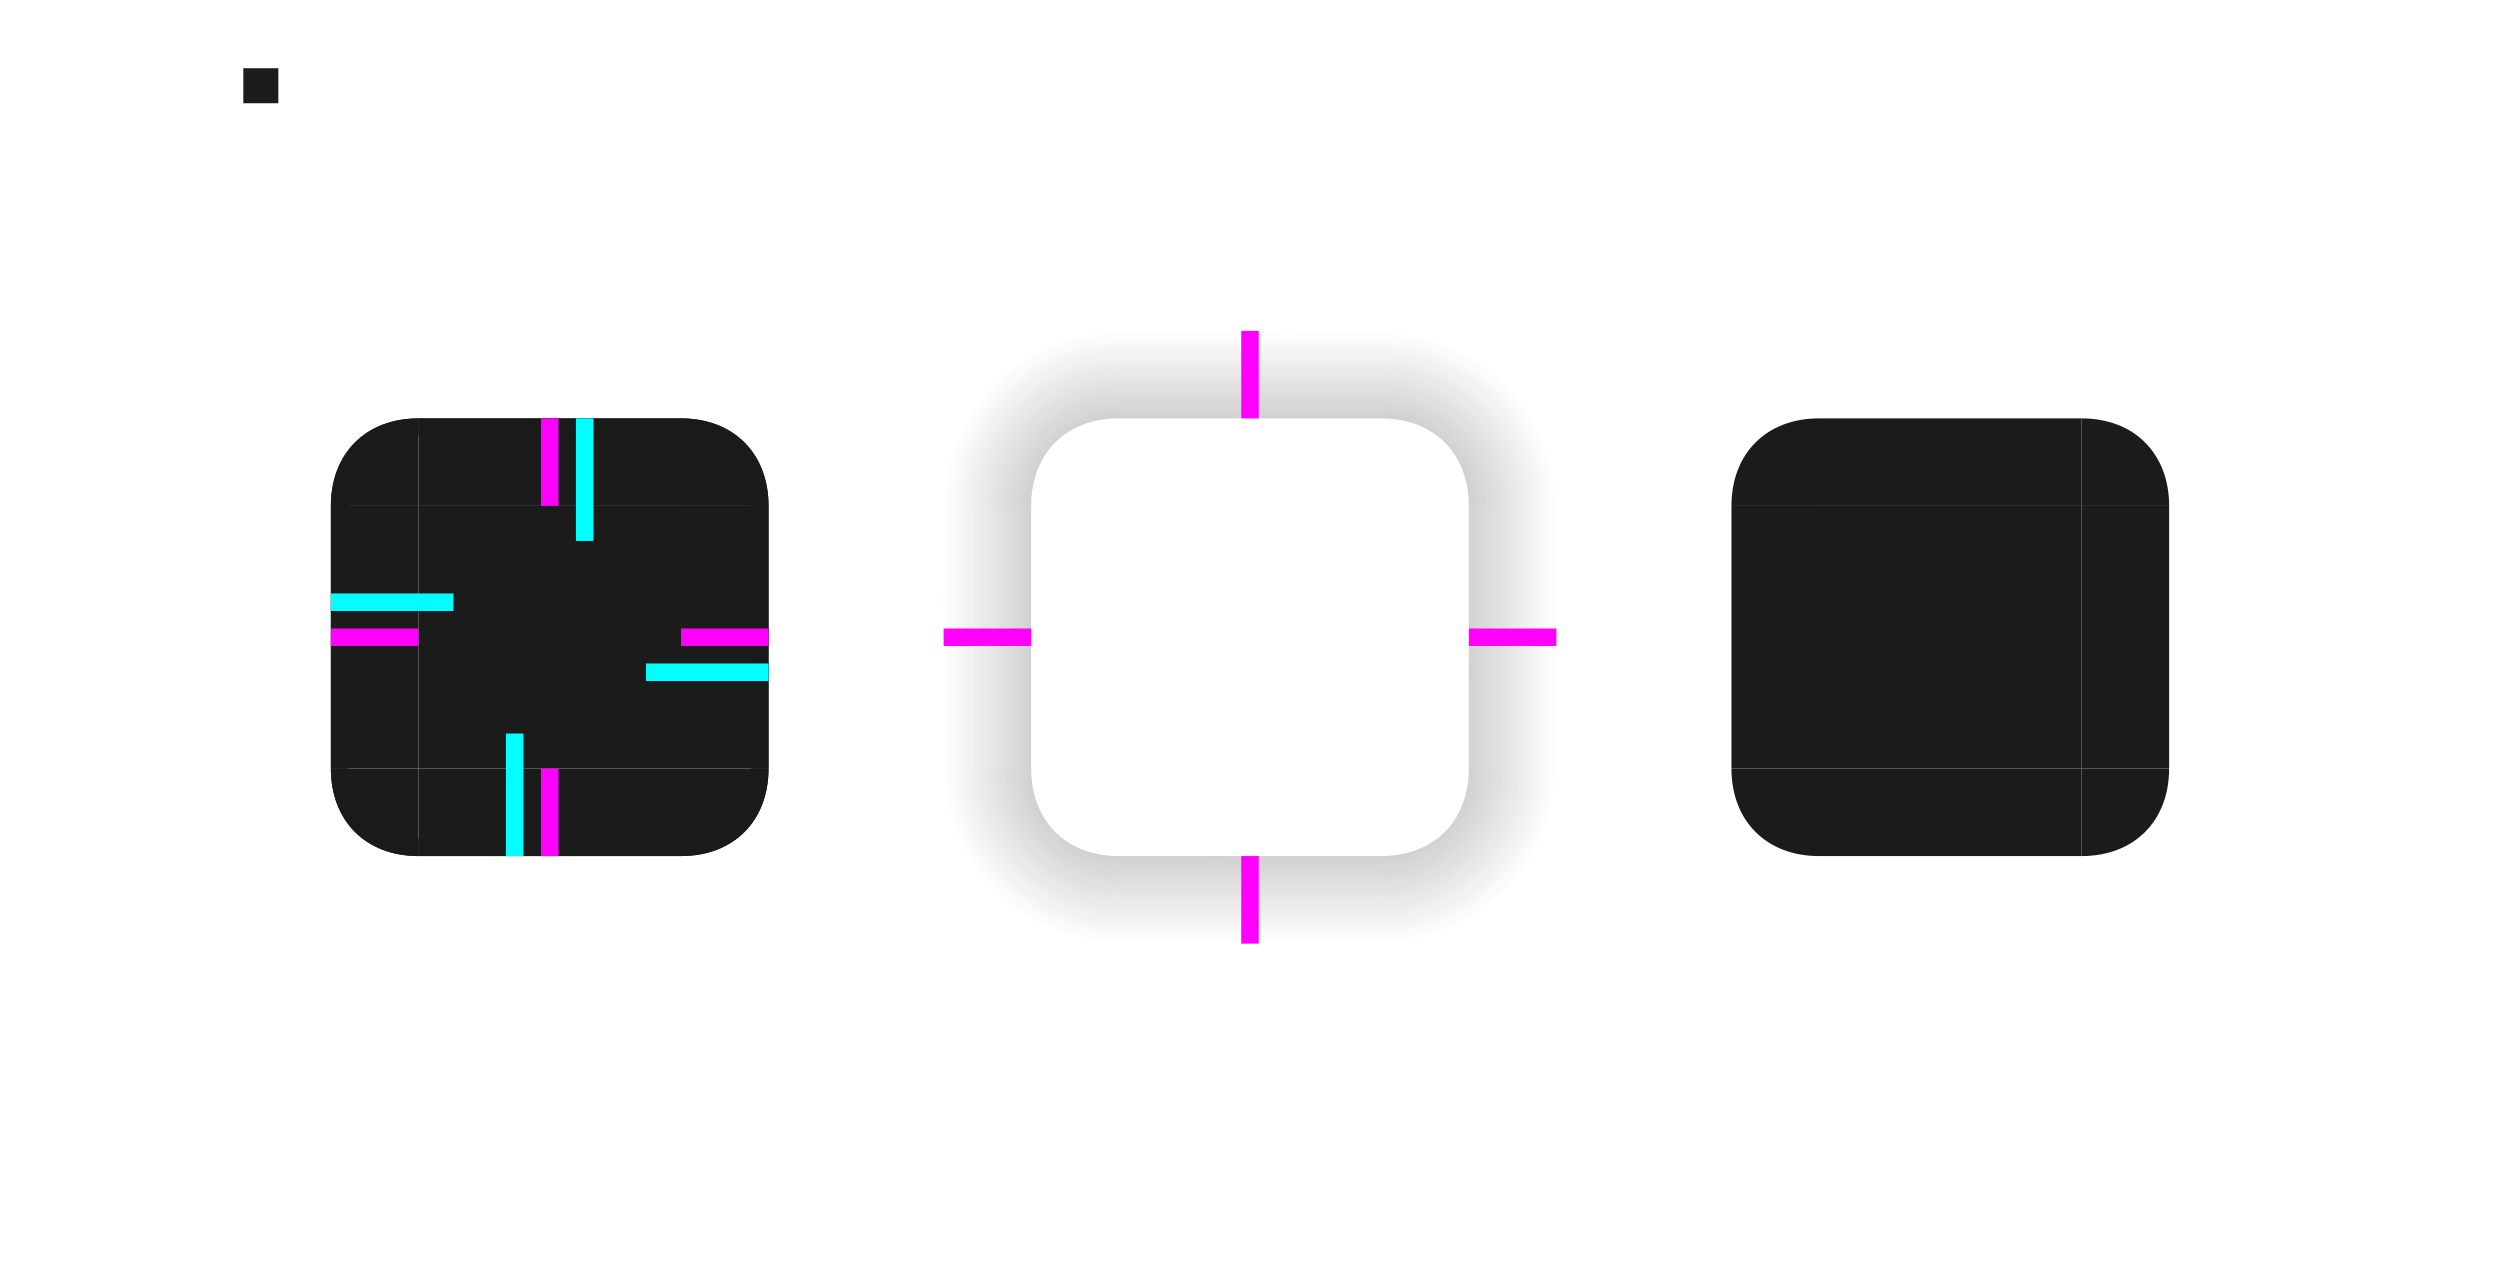
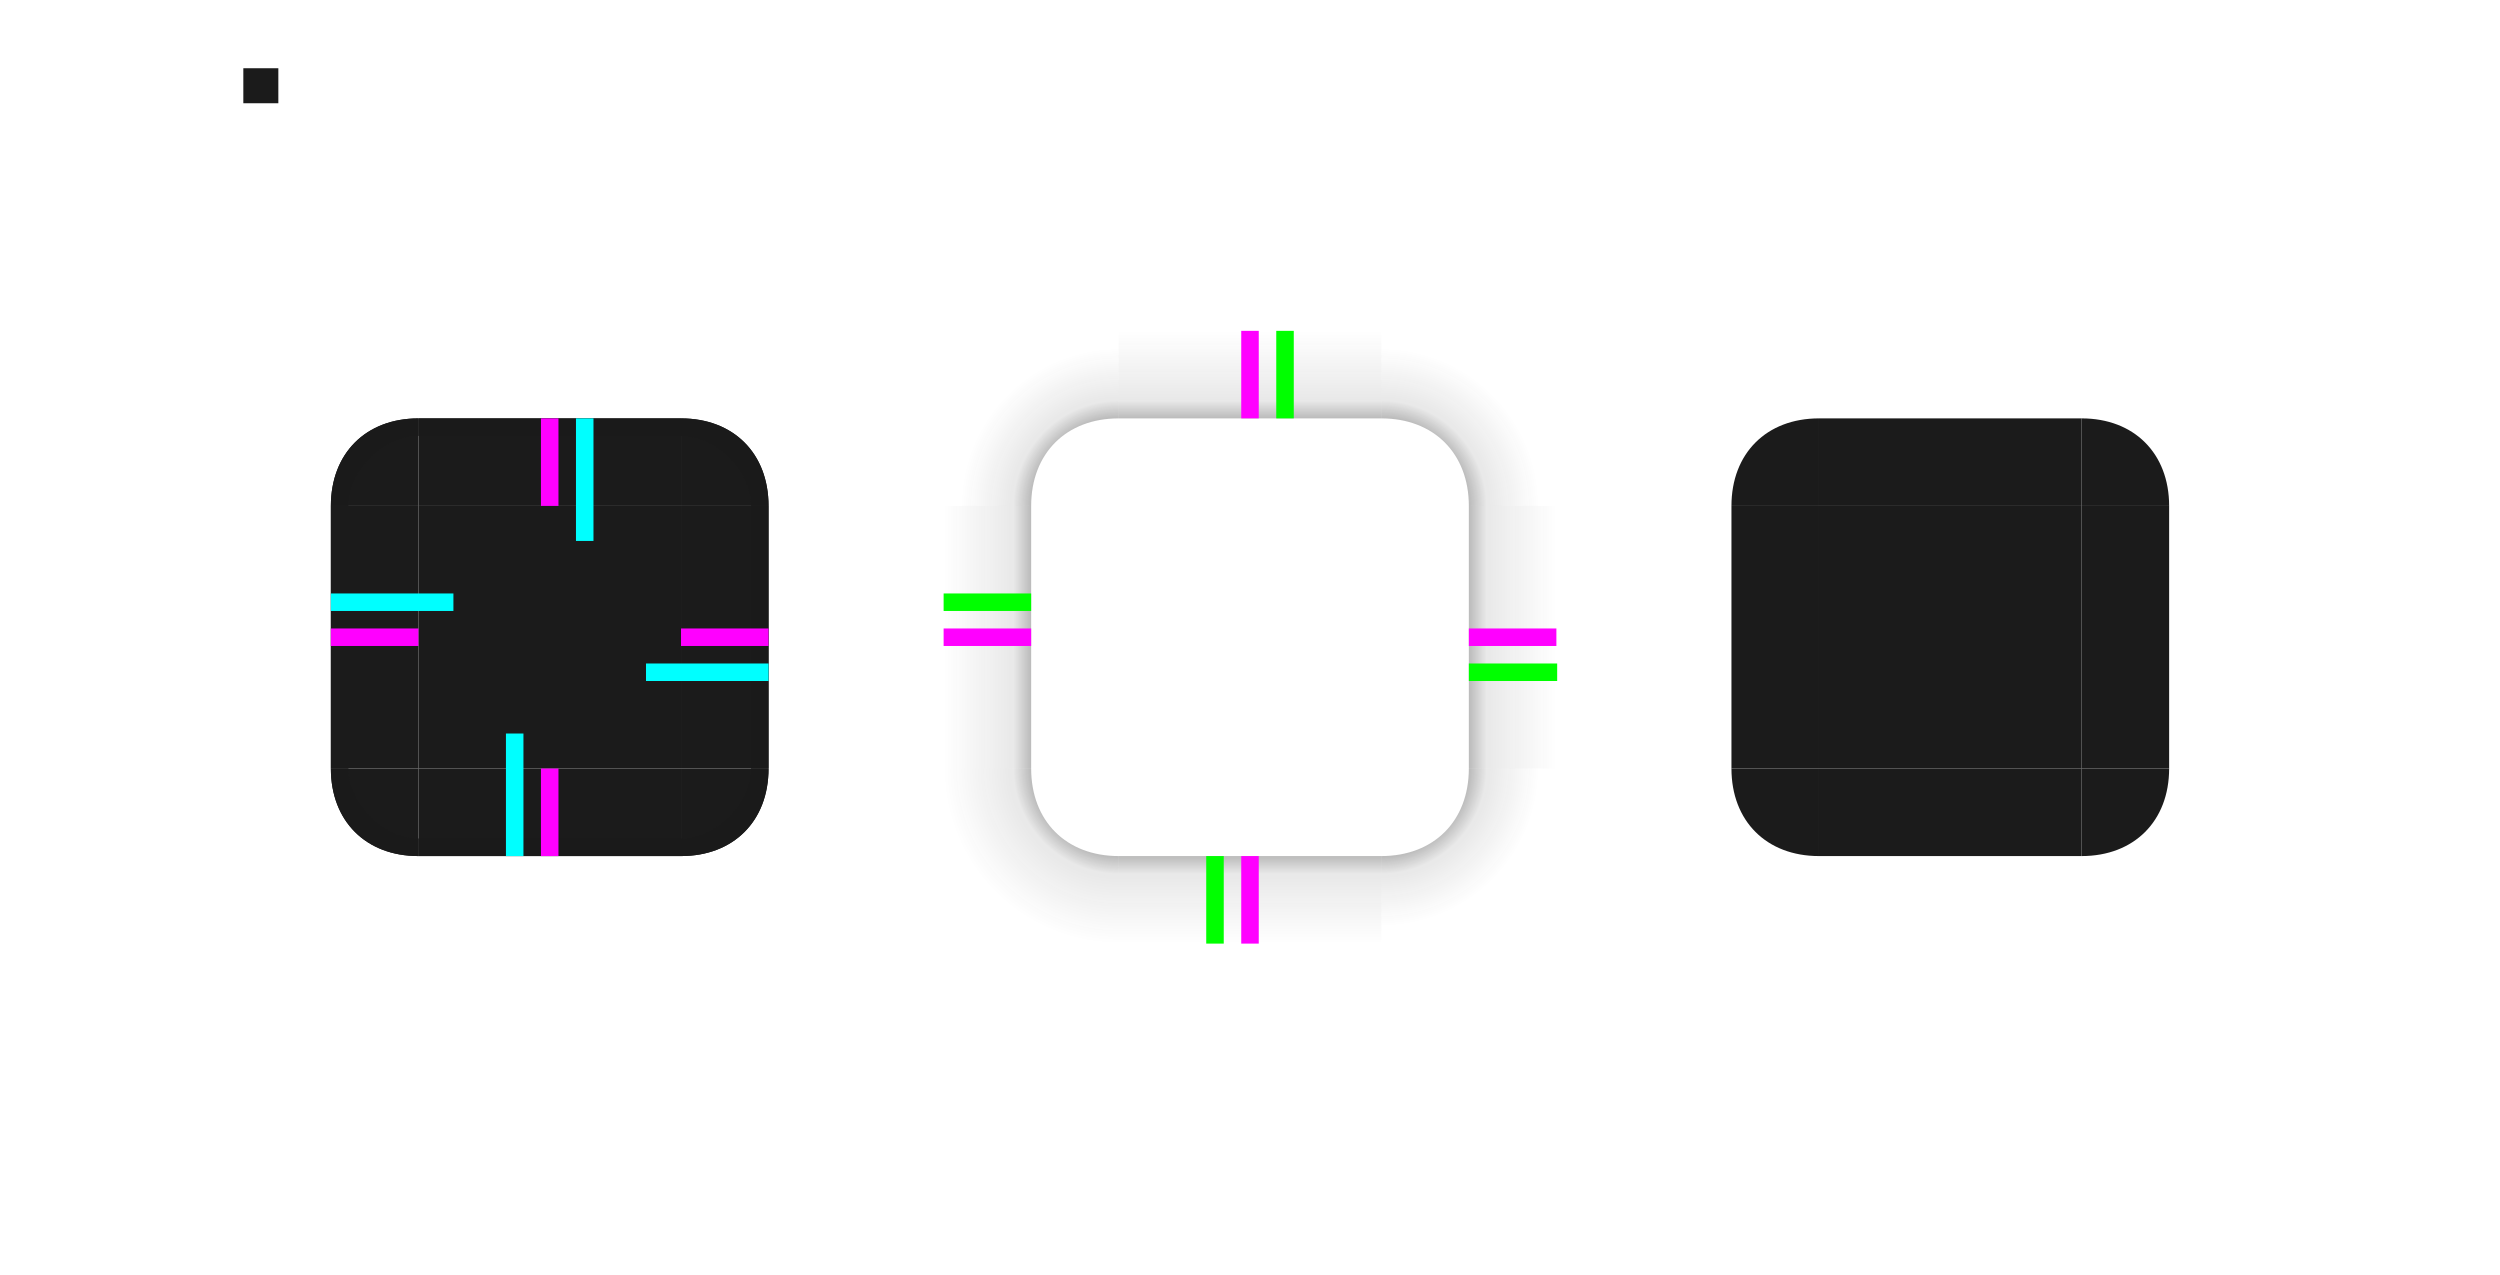
<svg xmlns="http://www.w3.org/2000/svg" xmlns:xlink="http://www.w3.org/1999/xlink" width="37.781mm" height="19.26mm" viewBox="0 0 142.795 72.795" version="1.1" id="svg4399">
  <defs id="defs4393">
+     <linearGradient xlink:href="#linearGradient5353" id="linearGradient5255" x1="255" y1="602.5" x2="260" y2="602.5" gradientUnits="userSpaceOnUse" gradientTransform="translate(-8e-5,-1.3e-4)" />
    <linearGradient id="linearGradient5353">
      <stop style="stop-color:#1a1a1a;stop-opacity:0" offset="0" id="stop5349" />
-       <stop style="stop-color:#1b1b1b;stop-opacity:0.2" offset="1" id="stop5351" />
+       <stop style="stop-color:#1a1a1a;stop-opacity:0.098;" offset="0.8" id="stop968" />
+       <stop style="stop-color:#1b1b1b;stop-opacity:0.3" offset="1" id="stop5351" />
    </linearGradient>
+     <linearGradient xlink:href="#linearGradient5347" id="linearGradient5255-5" x1="255" y1="603" x2="260" y2="603" gradientUnits="userSpaceOnUse" gradientTransform="translate(-544.9999,-1205)" />
    <linearGradient id="linearGradient5347">
      <stop style="stop-color:#1a1a1a;stop-opacity:0" offset="0" id="stop5343" />
-       <stop style="stop-color:#1b1b1b;stop-opacity:0.2" offset="1" id="stop5345" />
+       <stop style="stop-color:#1a1a1a;stop-opacity:0.098;" offset="0.8" id="stop966" />
+       <stop style="stop-color:#1b1b1b;stop-opacity:0.3" offset="1" id="stop5345" />
    </linearGradient>
-     <linearGradient id="linearGradient5341">
-       <stop style="stop-color:#1a1a1a;stop-opacity:0" offset="0" id="stop5337" />
-       <stop style="stop-color:#1b1b1b;stop-opacity:0.2" offset="1" id="stop5339" />
+     <linearGradient xlink:href="#linearGradient5347" id="linearGradient5255-9" x1="255" y1="602.5" x2="260" y2="602.5" gradientUnits="userSpaceOnUse" gradientTransform="translate(329.9999,-874.9999)" />
+     <linearGradient xlink:href="#linearGradient5251" id="linearGradient5255-7" x1="255" y1="602.5" x2="260" y2="602.5" gradientUnits="userSpaceOnUse" gradientTransform="translate(-874.9999,-330.0001)" />
+     <linearGradient id="linearGradient5251">
+       <stop style="stop-color:#1a1a1a;stop-opacity:0" offset="0" id="stop5247" />
+       <stop style="stop-color:#1a1a1a;stop-opacity:0.1" offset="0.8" id="stop952" />
+       <stop style="stop-color:#1b1b1a;stop-opacity:0.3" offset="1" id="stop5249" />
    </linearGradient>
+     <radialGradient xlink:href="#linearGradient976" id="radialGradient5327" cx="265" cy="610" fx="265" fy="610" r="5" gradientUnits="userSpaceOnUse" gradientTransform="matrix(-2,0,0,-2,794.9999,1830)" />
+     <linearGradient id="linearGradient976">
+       <stop style="stop-color:#1b1b1b;stop-opacity:1" offset="0" id="stop970" />
+       <stop style="stop-color:#1a1a1a;stop-opacity:0.3" offset="0.5" id="stop991" />
+       <stop style="stop-color:#1a1a1a;stop-opacity:0.1" offset="0.6" id="stop1383" />
+       <stop style="stop-color:#1a1a1a;stop-opacity:0" offset="1" id="stop974" />
+     </linearGradient>
+     <radialGradient xlink:href="#linearGradient960" id="radialGradient5327-1" cx="265" cy="610" fx="265" fy="610" r="5" gradientUnits="userSpaceOnUse" gradientTransform="matrix(0,2,-2,0,1500,79.99987)" />
+     <linearGradient id="linearGradient960">
+       <stop style="stop-color:#1b1b1b;stop-opacity:1" offset="0" id="stop954" />
+       <stop style="stop-color:#1a1a1a;stop-opacity:0.3" offset="0.5" id="stop964" />
+       <stop style="stop-color:#1a1a1a;stop-opacity:0.1" offset="0.6" id="stop956" />
+       <stop style="stop-color:#1a1a1a;stop-opacity:0" offset="0.9" id="stop962" />
+       <stop style="stop-color:#1a1a1a;stop-opacity:0" offset="1" id="stop958" />
+     </linearGradient>
+     <radialGradient xlink:href="#linearGradient960" id="radialGradient5327-6" cx="265" cy="610" fx="265" fy="610" r="5" gradientUnits="userSpaceOnUse" gradientTransform="matrix(2,0,0,2,-250.0001,-625.0001)" />
+     <radialGradient xlink:href="#linearGradient5325" id="radialGradient5327-0" cx="265" cy="610" fx="265" fy="610" r="5" gradientUnits="userSpaceOnUse" gradientTransform="matrix(0,-2,2,0,-955.0001,1125)" />
    <linearGradient id="linearGradient5325">
      <stop style="stop-color:#1b1b1b;stop-opacity:1" offset="0" id="stop5321" />
-       <stop style="stop-color:#1a1a1a;stop-opacity:0.206" offset="0.495" id="stop5355" />
+       <stop style="stop-color:#1a1a1a;stop-opacity:0.3" offset="0.5" id="stop996" />
+       <stop style="stop-color:#1a1a1a;stop-opacity:0.1" offset="0.6" id="stop994" />
+       <stop style="stop-color:#1a1a1a;stop-opacity:0" offset="0.9" id="stop5355" />
      <stop style="stop-color:#1a1a1a;stop-opacity:0" offset="1" id="stop5323" />
    </linearGradient>
-     <linearGradient id="linearGradient5251">
-       <stop style="stop-color:#1a1a1a;stop-opacity:0" offset="0" id="stop5247" />
-       <stop style="stop-color:#1b1b1a;stop-opacity:0.2" offset="1" id="stop5249" />
-     </linearGradient>
-     <linearGradient xlink:href="#linearGradient5353" id="linearGradient5255" x1="255" y1="602.5" x2="260" y2="602.5" gradientUnits="userSpaceOnUse" />
-     <linearGradient xlink:href="#linearGradient5341" id="linearGradient5255-5" x1="255" y1="602.5" x2="260" y2="602.5" gradientUnits="userSpaceOnUse" gradientTransform="translate(-545,-1205)" />
-     <linearGradient xlink:href="#linearGradient5347" id="linearGradient5255-9" x1="255" y1="602.5" x2="260" y2="602.5" gradientUnits="userSpaceOnUse" gradientTransform="translate(330,-875)" />
-     <linearGradient xlink:href="#linearGradient5251" id="linearGradient5255-7" x1="255" y1="602.5" x2="260" y2="602.5" gradientUnits="userSpaceOnUse" gradientTransform="translate(-875,-330)" />
-     <radialGradient xlink:href="#linearGradient5325" id="radialGradient5327" cx="265" cy="610" fx="265" fy="610" r="5" gradientUnits="userSpaceOnUse" gradientTransform="matrix(-2,0,0,-2,795,1830)" />
-     <radialGradient xlink:href="#linearGradient5325" id="radialGradient5327-1" cx="265" cy="610" fx="265" fy="610" r="5" gradientUnits="userSpaceOnUse" gradientTransform="matrix(0,2,-2,0,1500,80)" />
-     <radialGradient xlink:href="#linearGradient5325" id="radialGradient5327-6" cx="265" cy="610" fx="265" fy="610" r="5" gradientUnits="userSpaceOnUse" gradientTransform="matrix(2,0,0,2,-250,-625)" />
-     <radialGradient xlink:href="#linearGradient5325" id="radialGradient5327-0" cx="265" cy="610" fx="265" fy="610" r="5" gradientUnits="userSpaceOnUse" gradientTransform="matrix(0,-2,2,0,-955,1125)" />
  </defs>
  <g id="layer1" transform="translate(-201.1024,-566.1024)">
+     <rect style="fill:url(#linearGradient5255);fill-opacity:1;stroke:none;stroke-opacity:0" id="shadow-left" width="5" height="15" x="255" y="595" />
+     <rect style="fill:url(#linearGradient5255-5);fill-opacity:1;stroke:none;stroke-opacity:0" id="shadow-right" width="5" height="15" x="-290" y="-610" transform="scale(-1)" />
+     <rect style="fill:url(#linearGradient5255-9);fill-opacity:1;stroke:none;stroke-opacity:0" id="shadow-top" width="5" height="15" x="585" y="-280" transform="rotate(90)" />
+     <rect style="fill:url(#linearGradient5255-7);fill-opacity:1;stroke:none;stroke-opacity:0" id="shadow-bottom" width="5" height="15" x="-620" y="265" transform="rotate(-90)" />
+     <path style="fill:url(#radialGradient5327);fill-opacity:1;stroke:none;stroke-width:1px;stroke-linecap:butt;stroke-linejoin:miter;stroke-opacity:1" d="m 260,610 h -5 v 10 h 10 v -5 c -3,0 -5,-2 -5,-5 z" id="shadow-bottomleft" />
+     <path style="fill:url(#radialGradient5327-1);fill-opacity:1;stroke:none;stroke-width:1px;stroke-linecap:butt;stroke-linejoin:miter;stroke-opacity:1" d="m 280,615 v 5 h 10 v -10 l -5,-1.3e-4 c 0,3 -2,5 -5,5 z" id="shadow-bottomright" />
+     <path style="fill:url(#radialGradient5327-6);fill-opacity:1;stroke:none;stroke-width:1px;stroke-linecap:butt;stroke-linejoin:miter;stroke-opacity:1" d="m 285,595 h 5 v -10 h -10 v 5 c 3,0 5,2 5,5 z" id="shadow-topright" />
+     <path style="fill:url(#radialGradient5327-0);fill-opacity:1;stroke:none;stroke-width:1px;stroke-linecap:butt;stroke-linejoin:miter;stroke-opacity:1" d="m 265,590 v -5 h -10 v 10 h 5 c 0,-3 2,-5 5,-5 z" id="shadow-topleft" />
+     <rect style="opacity:0.206;fill:#ff00ff;fill-opacity:0;stroke:none;stroke-opacity:0" id="rect5411" width="5" height="1" x="255" y="602" />
+     <rect style="fill:#ff00ff;fill-opacity:1;stroke:none;stroke-opacity:0" id="shadow-hint-left-margin" width="5" height="1" x="255" y="602" />
+     <rect style="fill:#ff00ff;fill-opacity:1;stroke:none;stroke-opacity:0" id="shadow-hint-top-margin" width="1" height="5" x="272" y="585" />
+     <rect style="fill:#ff00ff;fill-opacity:1;stroke:none;stroke-opacity:0" id="shadow-hint-right-margin" width="5" height="1" x="285" y="602" />
+     <rect style="fill:#ff00ff;fill-opacity:1;stroke:none;stroke-opacity:0" id="shadow-hint-bottom-margin" width="1" height="5" x="272" y="615" />
+     <rect style="fill:#00ff00;fill-opacity:1;stroke:none;stroke-width:0.775;stroke-opacity:0" id="shadow-hint-top-inset" width="1" height="5" x="274" y="585" />
+     <rect style="fill:#00ff00;fill-opacity:1;stroke:none;stroke-width:0.639;stroke-opacity:0" id="shadow-hint-right-inset" width="5.045" height="1" x="285" y="604" />
+     <rect style="fill:#00ff00;fill-opacity:1;stroke:none;stroke-width:0.775;stroke-opacity:0" id="shadow-hint-bottom-margin-0" width="1" height="5" x="270" y="615" />
+     <rect style="fill:#00ff00;fill-opacity:1;stroke:none;stroke-width:0.632;stroke-opacity:0" id="shadow-hint-left-inset" width="5" height="1" x="255" y="600" />
    <g id="mask-bottomleft" transform="translate(79.99993)">
      <path style="fill:#1b1b1b;fill-opacity:1;stroke:none;stroke-width:1px;stroke-linecap:butt;stroke-linejoin:miter;stroke-opacity:1" d="m 220,610 c 0,3 2,5 5,5 v -5 z" id="path5002-7-5" />
    </g>
    <rect style="fill:#1b1b1b;fill-opacity:1;stroke-opacity:0" id="mask-center" width="15" height="15" x="305" y="595" />
    <g id="mask-left" transform="translate(79.99993)">
      <rect style="fill:#1b1b1b;fill-opacity:1;stroke-opacity:0" id="rect4988-9" width="5" height="15" x="220" y="595" />
    </g>
    <g id="mask-right" transform="translate(79.99993)">
      <rect style="fill:#1b1b1b;fill-opacity:1;stroke-opacity:0" id="rect4984-7" width="5" height="15" x="240" y="595" />
    </g>
    <g id="mask-top" transform="translate(79.99993)">
      <rect style="fill:#1b1b1b;fill-opacity:1;stroke-opacity:0" id="rect4986-3" width="15" height="5" x="225" y="590" />
    </g>
    <g id="mask-bottom" transform="translate(79.99993)">
      <rect style="fill:#1b1b1b;fill-opacity:1;stroke-opacity:0" id="rect4990-6" width="15" height="5" x="225" y="610" />
    </g>
    <g id="mask-topleft" transform="translate(79.99993)">
      <path style="fill:#1b1b1b;fill-opacity:1;stroke:none;stroke-width:1px;stroke-linecap:butt;stroke-linejoin:miter;stroke-opacity:1" d="m 225,590 c -3,0 -5,2 -5,5 h 5 z" id="path5002-1" />
    </g>
    <g id="mask-topright" transform="translate(79.99993)">
      <path style="fill:#1b1b1b;fill-opacity:1;stroke:none;stroke-width:1px;stroke-linecap:butt;stroke-linejoin:miter;stroke-opacity:1" d="m 245,595 c 0,-3 -2,-5 -5,-5 v 5 z" id="path5002-4-9" />
    </g>
    <g id="mask-bottomright" transform="translate(79.99993)">
      <path style="fill:#1b1b1b;fill-opacity:1;stroke:none;stroke-width:1px;stroke-linecap:butt;stroke-linejoin:miter;stroke-opacity:1" d="m 240,615 c 3,0 5,-2 5,-5 h -5 z" id="path5002-44-2" />
    </g>
    <rect style="fill:#1b1b1b;fill-opacity:1;stroke-opacity:0" id="center" width="15" height="15" x="225" y="595" />
    <g id="left">
      <rect style="fill:#1b1b1b;fill-opacity:1;stroke-opacity:0" id="rect4988" width="5" height="15" x="220" y="595" />
      <path style="fill:#1b1b1b;fill-opacity:1;stroke:none;stroke-width:1px;stroke-linecap:butt;stroke-linejoin:miter;stroke-opacity:1" d="m 220,595 v 15 h 1 v -15 z" id="path4994" />
    </g>
    <g id="right">
      <rect style="fill:#1b1b1b;fill-opacity:1;stroke-opacity:0" id="rect4984" width="5" height="15" x="240" y="595" />
      <path style="fill:#1a1a1a;stroke:none;stroke-width:1px;stroke-linecap:butt;stroke-linejoin:miter;stroke-opacity:1" d="m 244,595 v 15 h 1 v -15 z" id="path4996" />
    </g>
    <g id="top">
      <rect style="fill:#1b1b1b;fill-opacity:1;stroke-opacity:0" id="rect4986" width="15" height="5" x="225" y="590" />
      <path style="fill:#1a1a1a;stroke:none;stroke-width:1px;stroke-linecap:butt;stroke-linejoin:miter;stroke-opacity:1" d="m 225,590 h 15 v 1 h -15 z" id="path4998" />
    </g>
    <g id="bottom">
      <rect style="fill:#1b1b1b;fill-opacity:1;stroke-opacity:0" id="rect4990" width="15" height="5" x="225" y="610" />
      <path style="fill:#1a1a1a;stroke:none;stroke-width:1px;stroke-linecap:butt;stroke-linejoin:miter;stroke-opacity:1" d="m 225,615 h 15 v -1 h -15 z" id="path5000" />
    </g>
    <g id="topleft">
      <path style="fill:#1b1b1b;fill-opacity:1;stroke:none;stroke-width:1px;stroke-linecap:butt;stroke-linejoin:miter;stroke-opacity:1" d="m 225,590 c -3,0 -5,2 -5,5 h 5 z" id="path5002" />
      <path style="fill:#1a1a1a;stroke:none;stroke-width:1px;stroke-linecap:butt;stroke-linejoin:miter;stroke-opacity:1" d="m 220,595 c 0,-3 2,-5 5,-5 v 1 c -2,0 -4,2 -4,4 z" id="path5033" />
    </g>
    <g id="topright">
      <path style="fill:#1b1b1b;fill-opacity:1;stroke:none;stroke-width:1px;stroke-linecap:butt;stroke-linejoin:miter;stroke-opacity:1" d="m 245,595 c 0,-3 -2,-5 -5,-5 v 5 z" id="path5002-4" />
      <path style="fill:#1a1a1a;stroke:none;stroke-width:1px;stroke-linecap:butt;stroke-linejoin:miter;stroke-opacity:1" d="m 240,590 c 3,0 5,2 5,5 h -1 c 0,-2 -2,-4 -4,-4 z" id="path5033-6" />
    </g>
    <g id="bottomright">
      <path style="fill:#1b1b1b;fill-opacity:1;stroke:none;stroke-width:1px;stroke-linecap:butt;stroke-linejoin:miter;stroke-opacity:1" d="m 240,615 c 3,0 5,-2 5,-5 h -5 z" id="path5002-44" />
      <path style="fill:#1a1a1a;stroke:none;stroke-width:1px;stroke-linecap:butt;stroke-linejoin:miter;stroke-opacity:1" d="m 245,610 c 0,3 -2,5 -5,5 v -1 c 2,0 4,-2 4,-4 z" id="path5033-3" />
    </g>
    <g id="bottomleft">
      <path style="fill:#1b1b1b;fill-opacity:1;stroke:none;stroke-width:1px;stroke-linecap:butt;stroke-linejoin:miter;stroke-opacity:1" d="m 220,610 c 0,3 2,5 5,5 v -5 z" id="path5002-7" />
      <path style="fill:#1a1a1a;stroke:none;stroke-width:1px;stroke-linecap:butt;stroke-linejoin:miter;stroke-opacity:1" d="m 225,615 c -3,0 -5,-2 -5,-5 h 1 c 0,2 2,4 4,4 z" id="path5033-1" />
    </g>
    <rect style="fill:#ff00ff;fill-opacity:1;stroke:none;stroke-opacity:0" id="hint-top-margin" width="1" height="5" x="232" y="590" />
    <rect style="fill:#ff00ff;fill-opacity:1;stroke:none;stroke-opacity:0" id="hint-right-margin" width="5" height="1" x="240" y="602" />
    <rect style="fill:#ff00ff;fill-opacity:1;stroke:none;stroke-opacity:0" id="hint-left-margin" width="5" height="1" x="220" y="602" />
    <rect style="fill:#ff00ff;fill-opacity:1;stroke:none;stroke-opacity:0" id="hint-bottom-margin" width="1" height="5" x="232" y="610" />
-     <rect style="fill:url(#linearGradient5255);fill-opacity:1;stroke:none;stroke-opacity:0" id="shadow-left" width="5" height="15" x="255" y="595" />
-     <rect style="fill:url(#linearGradient5255-5);fill-opacity:1;stroke:none;stroke-opacity:0" id="shadow-right" width="5" height="15" x="-290" y="-610" transform="scale(-1)" />
-     <rect style="fill:url(#linearGradient5255-9);fill-opacity:1;stroke:none;stroke-opacity:0" id="shadow-top" width="5" height="15" x="585" y="-280" transform="rotate(90)" />
-     <rect style="fill:url(#linearGradient5255-7);fill-opacity:1;stroke:none;stroke-opacity:0" id="shadow-bottom" width="5" height="15" x="-620" y="265" transform="rotate(-90)" />
-     <path style="fill:url(#radialGradient5327);fill-opacity:1;stroke:none;stroke-width:1px;stroke-linecap:butt;stroke-linejoin:miter;stroke-opacity:1" d="m 260,610 h -5 v 10 h 10 v -5 c -3,0 -5,-2 -5,-5 z" id="shadow-bottomleft" />
-     <path style="fill:url(#radialGradient5327-1);fill-opacity:1;stroke:none;stroke-width:1px;stroke-linecap:butt;stroke-linejoin:miter;stroke-opacity:1" d="m 280,615 v 5 h 10 v -10 h -5 c 0,3 -2,5 -5,5 z" id="shadow-bottomright" />
-     <path style="fill:url(#radialGradient5327-6);fill-opacity:1;stroke:none;stroke-width:1px;stroke-linecap:butt;stroke-linejoin:miter;stroke-opacity:1" d="m 285,595 h 5 v -10 h -10 v 5 c 3,0 5,2 5,5 z" id="shadow-topright" />
-     <path style="fill:url(#radialGradient5327-0);fill-opacity:1;stroke:none;stroke-width:1px;stroke-linecap:butt;stroke-linejoin:miter;stroke-opacity:1" d="m 265,590 v -5 h -10 v 10 h 5 c 0,-3 2,-5 5,-5 z" id="shadow-topleft" />
-     <rect style="opacity:0.206;fill:#ff00ff;fill-opacity:0;stroke:none;stroke-opacity:0" id="rect5411" width="5" height="1" x="255" y="602" />
-     <rect style="opacity:1;fill:#ff00ff;fill-opacity:1;stroke:none;stroke-opacity:0" id="shadow-hint-left-margin" width="5" height="1" x="255" y="602" />
-     <rect style="opacity:1;fill:#ff00ff;fill-opacity:1;stroke:none;stroke-opacity:0" id="shadow-hint-top-margin" width="1" height="5" x="272" y="585" />
-     <rect style="opacity:1;fill:#ff00ff;fill-opacity:1;stroke:none;stroke-opacity:0" id="shadow-hint-right-margin" width="5" height="1" x="285" y="602" />
-     <rect style="opacity:1;fill:#ff00ff;fill-opacity:1;stroke:none;stroke-opacity:0" id="shadow-hint-bottom-margin" width="1" height="5" x="272" y="615" />
    <rect style="opacity:1;fill:#1b1b1b;fill-opacity:1;stroke:none;stroke-opacity:0" id="hint-stretch-borders" width="2" height="2" x="215" y="570" />
-     <rect style="opacity:1;fill:#00ff00;fill-opacity:1;stroke:none;stroke-width:0.014;stroke-opacity:0" id="shadow-hint-top-inset" width="1" height="0.001" x="274" y="585" />
-     <rect style="opacity:1;fill:#00ff00;fill-opacity:1;stroke:none;stroke-width:0.014;stroke-opacity:0" id="shadow-hint-right-inset" width="0.001" height="1" x="285" y="604" />
-     <rect style="opacity:1;fill:#00ff00;fill-opacity:1;stroke:none;stroke-width:0.014;stroke-opacity:0" id="shadow-hint-bottom-margin-0" width="1" height="0.001" x="270" y="615" />
-     <rect style="opacity:1;fill:#00ff00;fill-opacity:1;stroke:none;stroke-width:0.014;stroke-opacity:0" id="shadow-hint-left-inset" width="0.001" height="1" x="255" y="600" />
    <rect style="fill:#00ffff;fill-opacity:1;stroke:none;stroke-width:1.183;stroke-opacity:0" id="thick-hint-left-margin" width="7" height="1" x="220" y="600" />
    <rect style="fill:#00ffff;fill-opacity:1;stroke:none;stroke-width:1.183;stroke-opacity:0" id="thick-hint-top-margin" width="1" height="7" x="234" y="590" />
    <rect style="fill:#00ffff;fill-opacity:1;stroke:none;stroke-width:1.183;stroke-opacity:0" id="thick-hint-right-margin" width="7" height="1" x="238" y="604" />
    <rect style="fill:#00ffff;fill-opacity:1;stroke:none;stroke-width:1.183;stroke-opacity:0" id="thick-hint-bottom-margin" width="1" height="7" x="230" y="608" />
  </g>
</svg>
